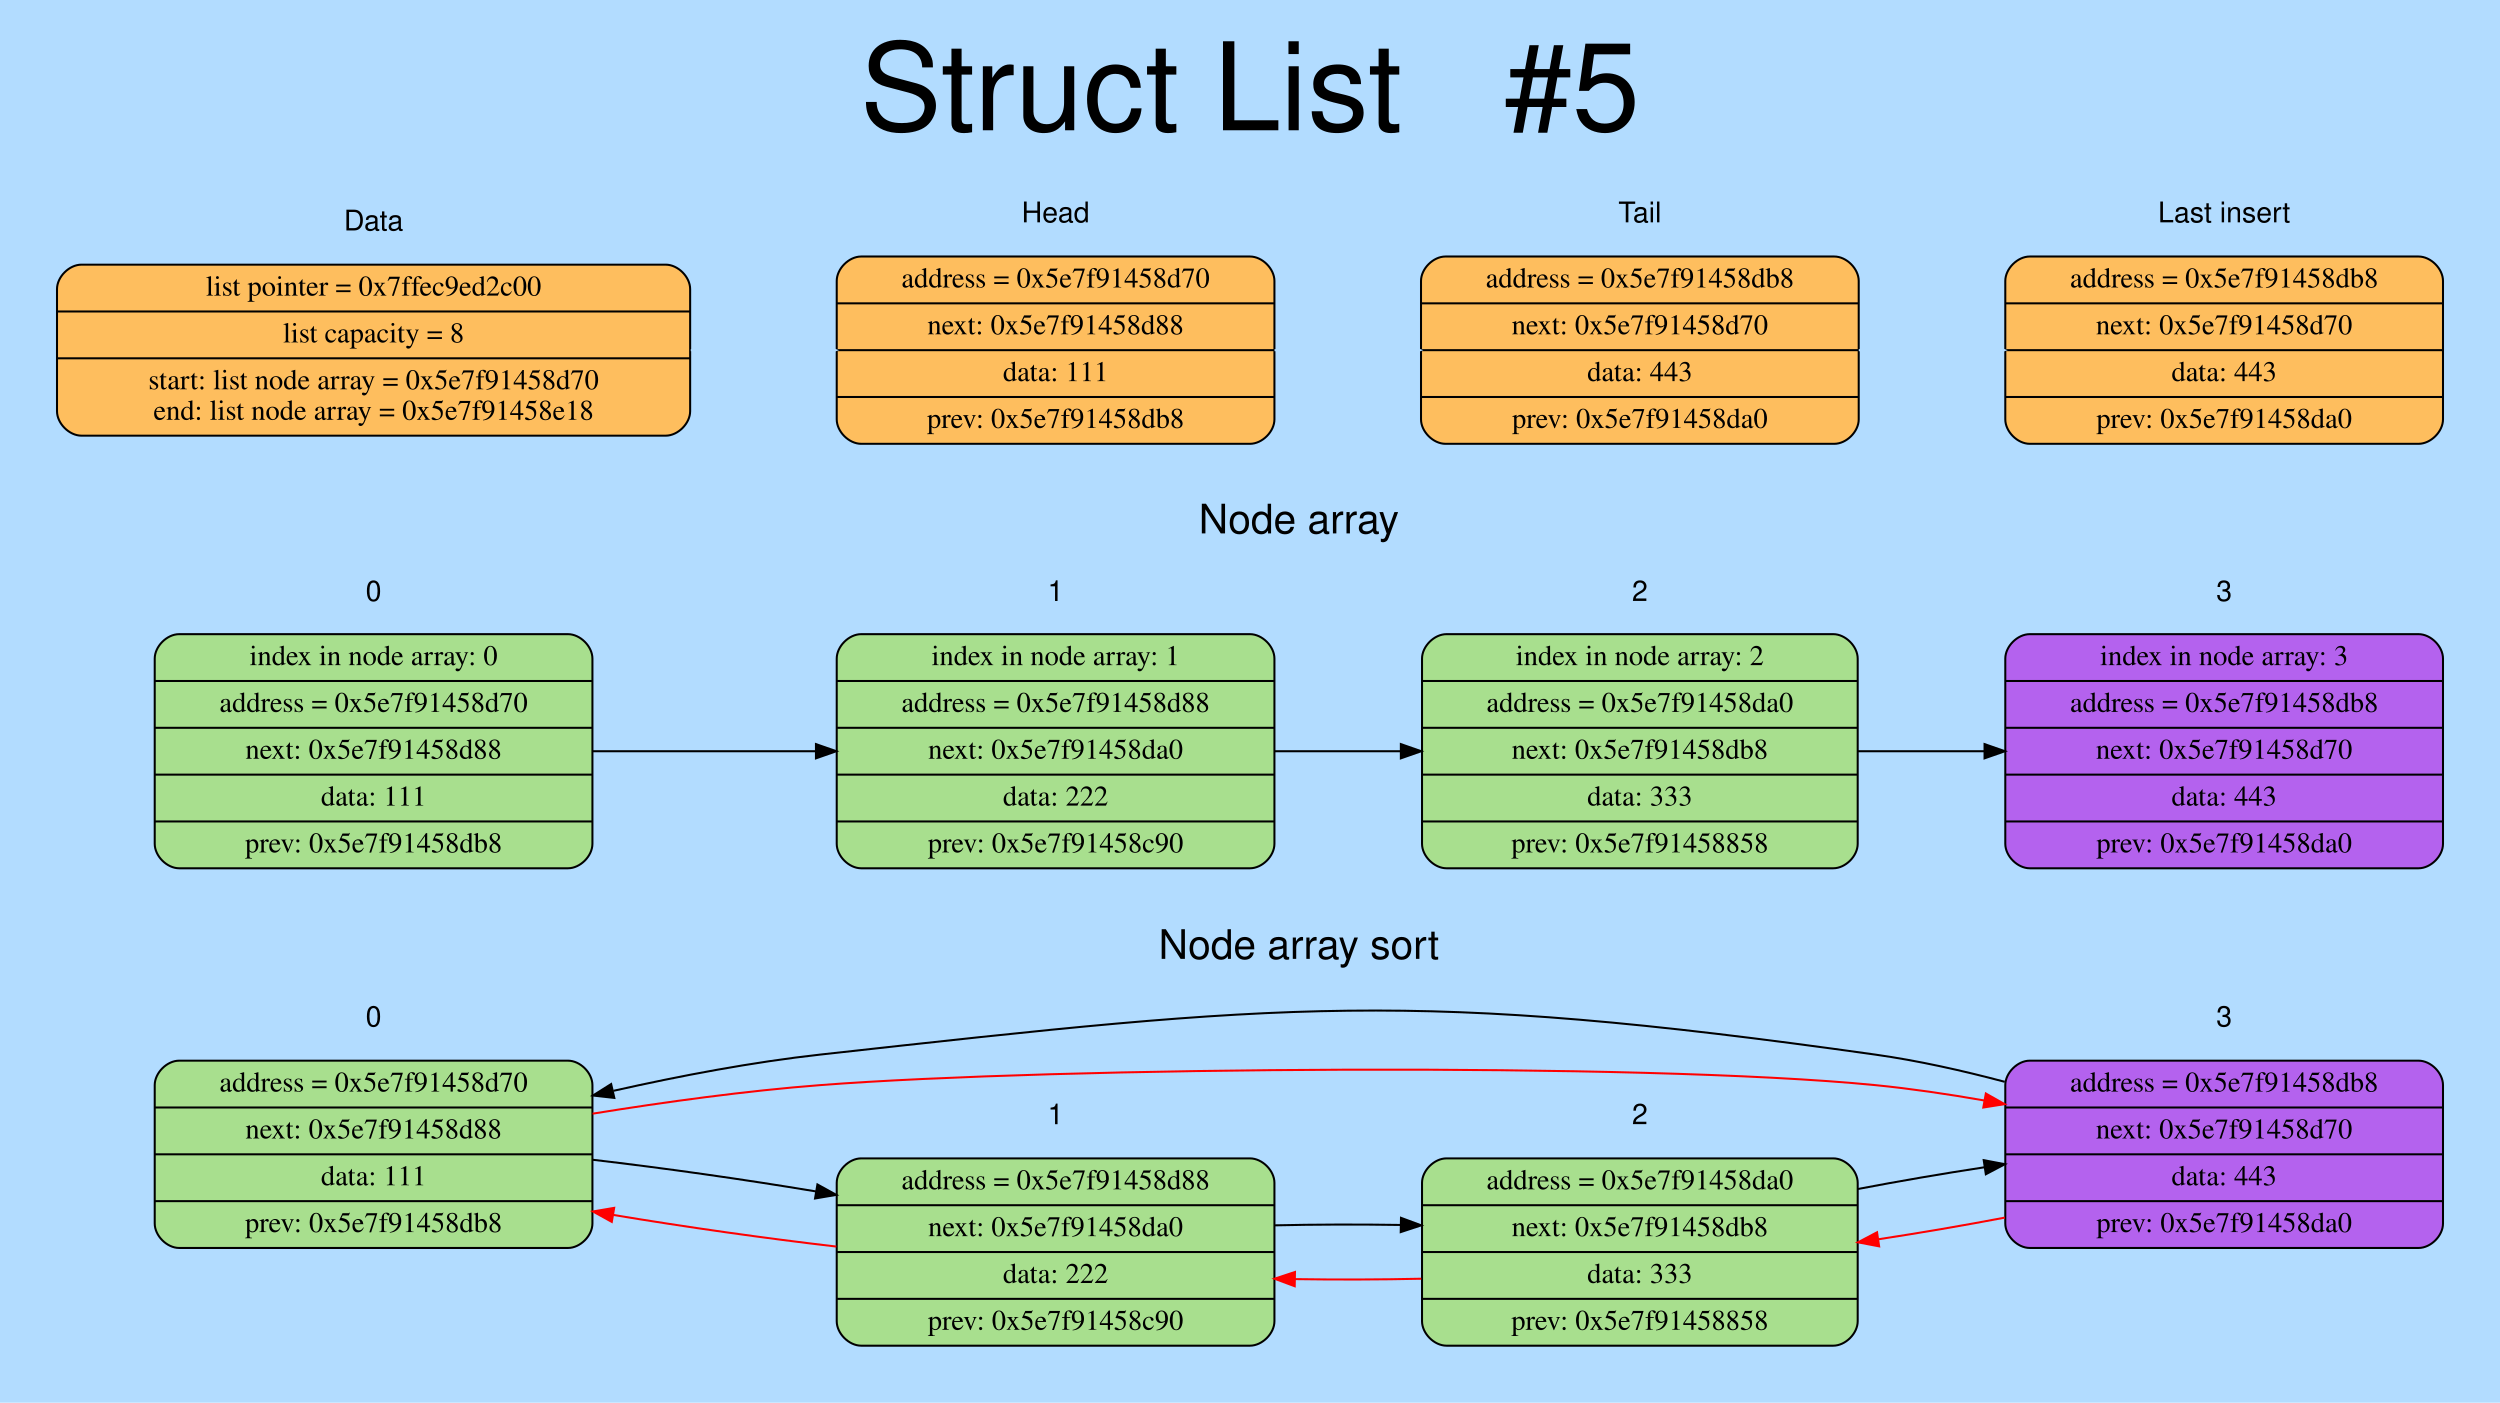
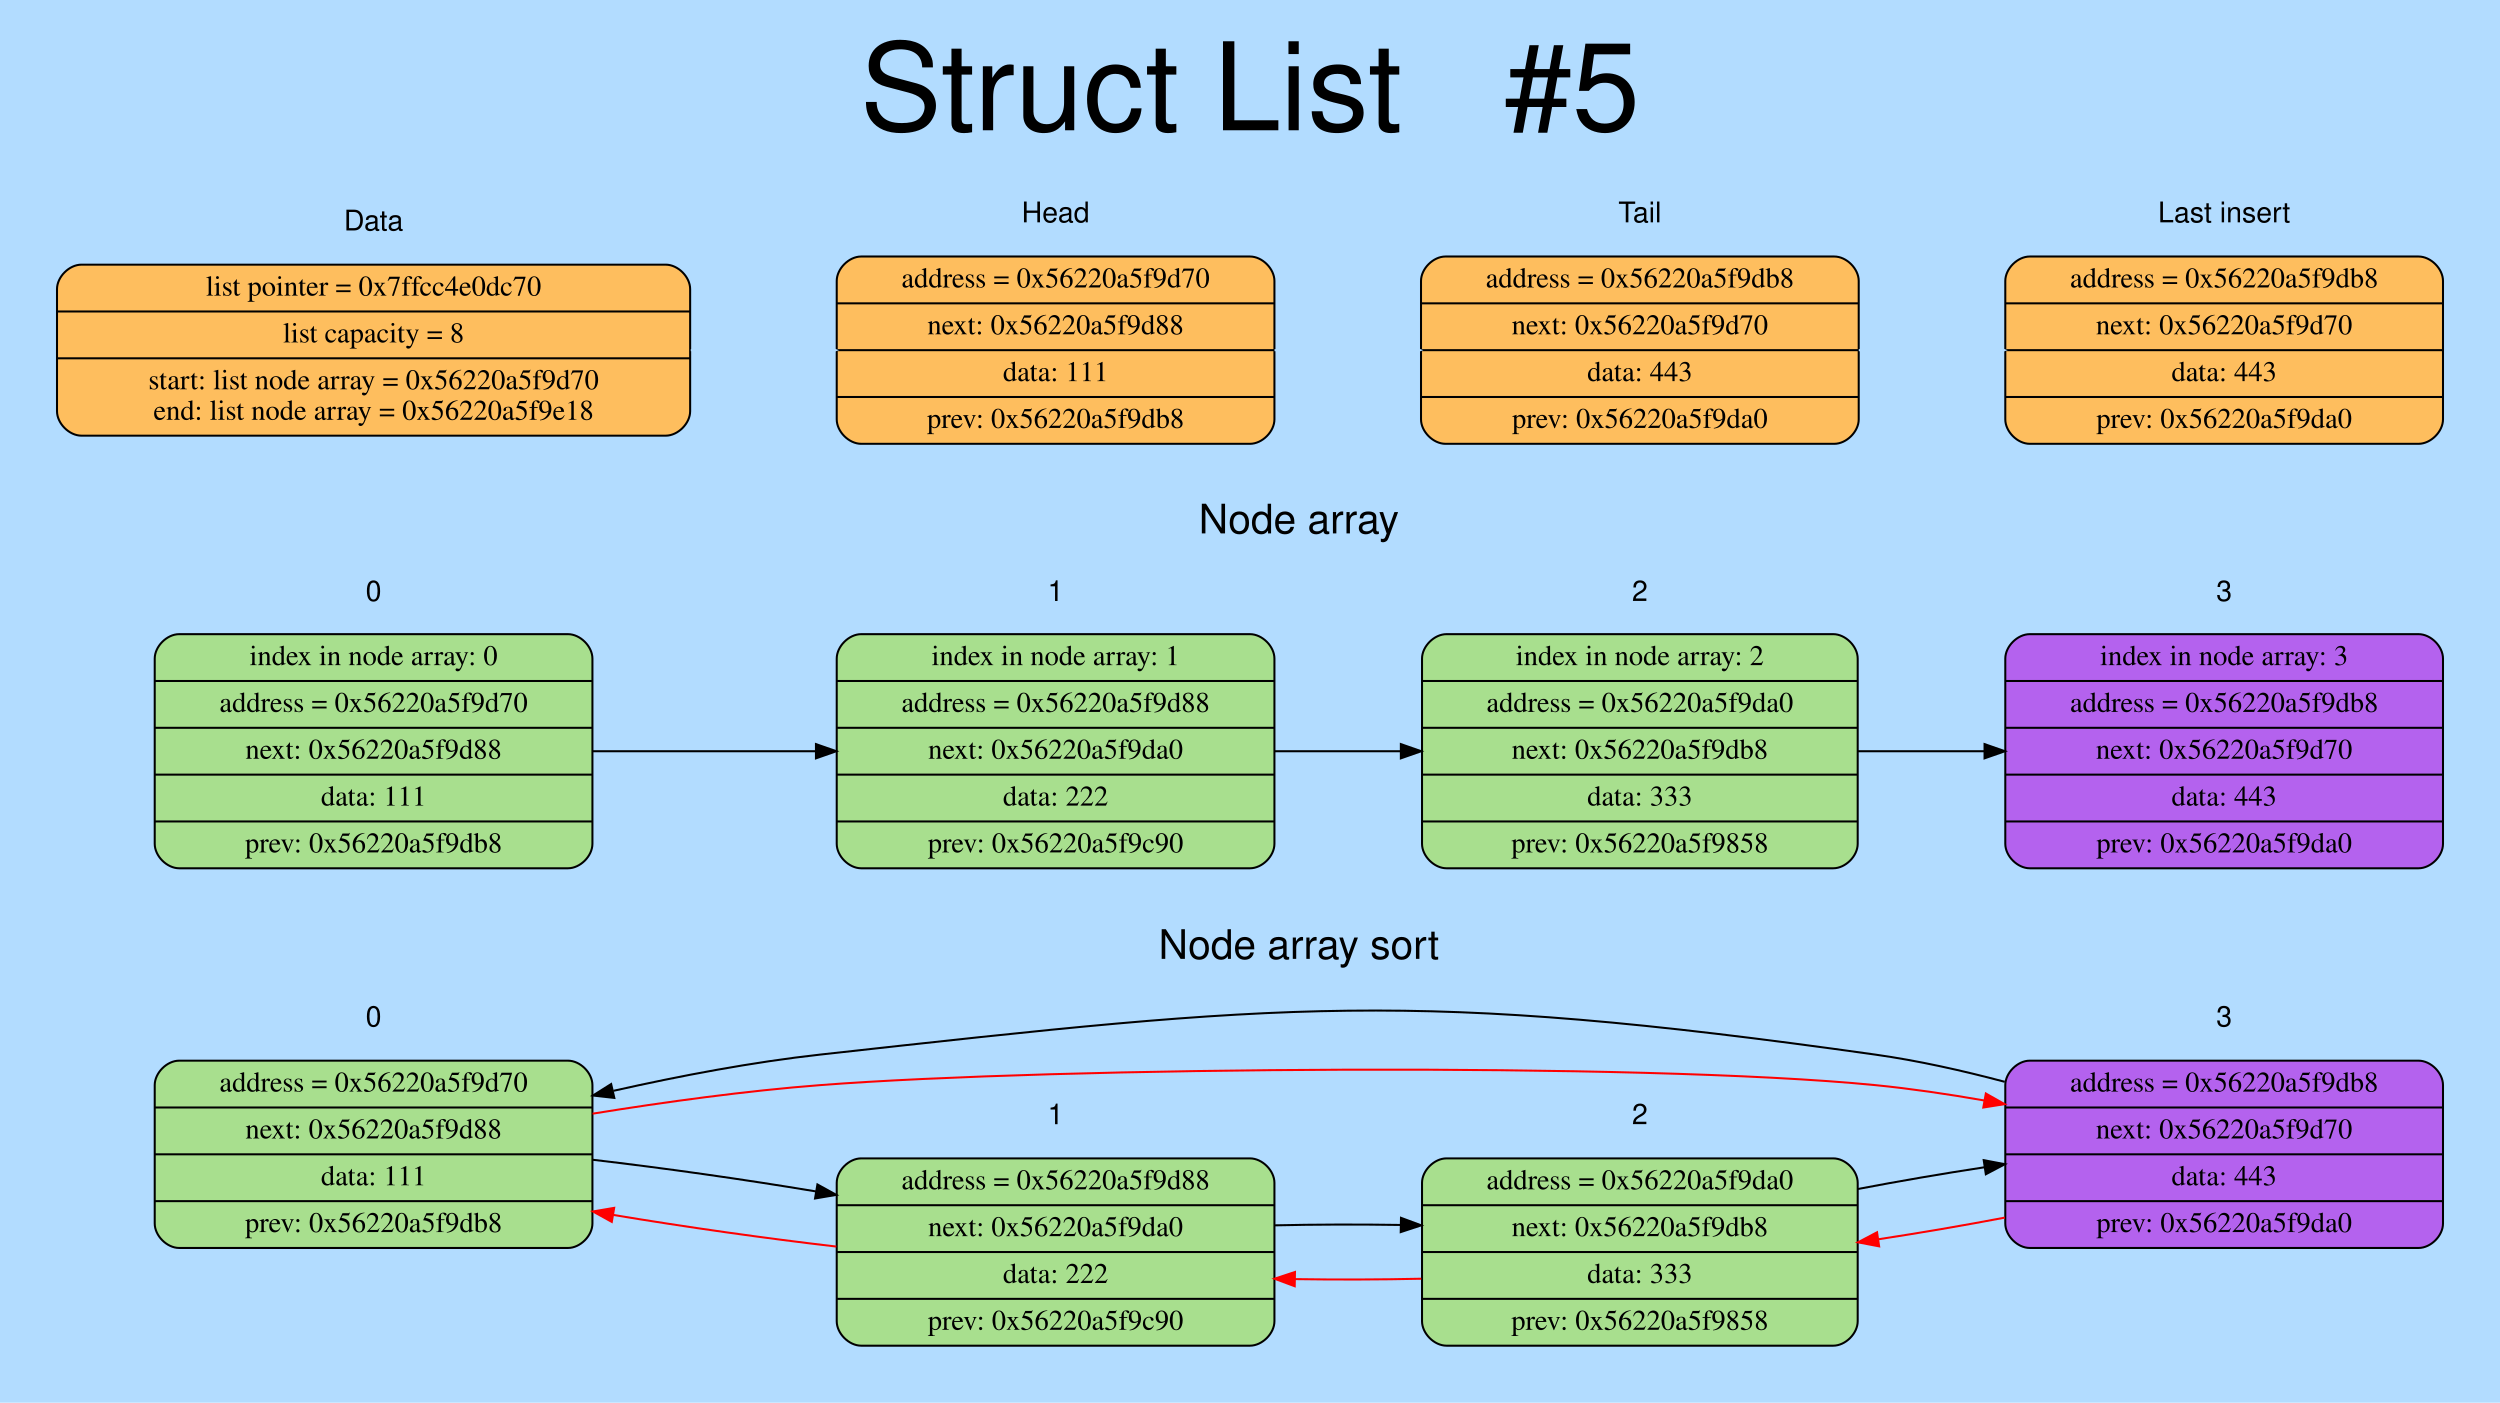
<svg xmlns="http://www.w3.org/2000/svg" width="1228pt" height="689pt" viewBox="0.00 0.00 1228.00 689.00">
  <g id="graph0" class="graph" transform="scale(1 1) rotate(0) translate(4 685)">
    <polygon fill="#b2dcff" stroke="transparent" points="-4,4 -4,-685 1224,-685 1224,4 -4,4" />
    <g id="clust1" class="cluster">
      <polygon fill="#b2dcff" stroke="#b2dcff" points="56,-8 56,-234 1212,-234 1212,-8 56,-8" />
      <text text-anchor="middle" x="634" y="-214" font-family="Helvetica,sans-Serif" font-size="20.00">Node array sort</text>
    </g>
    <g id="clust2" class="cluster">
      <polygon fill="#b2dcff" stroke="#b2dcff" points="64,-64 64,-196 295,-196 295,-64 64,-64" />
      <text text-anchor="middle" x="179.5" y="-180.8" font-family="Helvetica,sans-Serif" font-size="14.00">0</text>
    </g>
    <g id="clust3" class="cluster">
      <polygon fill="#b2dcff" stroke="#b2dcff" points="399,-16 399,-148 630,-148 630,-16 399,-16" />
      <text text-anchor="middle" x="514.5" y="-132.8" font-family="Helvetica,sans-Serif" font-size="14.00">1</text>
    </g>
    <g id="clust4" class="cluster">
      <polygon fill="#b2dcff" stroke="#b2dcff" points="686.5,-16 686.5,-148 916.5,-148 916.5,-16 686.5,-16" />
      <text text-anchor="middle" x="801.5" y="-132.8" font-family="Helvetica,sans-Serif" font-size="14.00">2</text>
    </g>
    <g id="clust5" class="cluster">
      <polygon fill="#b2dcff" stroke="#b2dcff" points="973,-64 973,-196 1204,-196 1204,-64 973,-64" />
      <text text-anchor="middle" x="1088.5" y="-180.8" font-family="Helvetica,sans-Serif" font-size="14.00">3</text>
    </g>
    <g id="clust6" class="cluster">
      <polygon fill="#b2dcff" stroke="#b2dcff" points="56,-242 56,-443 1212,-443 1212,-242 56,-242" />
      <text text-anchor="middle" x="634" y="-423" font-family="Helvetica,sans-Serif" font-size="20.00">Node array</text>
    </g>
    <g id="clust7" class="cluster">
      <polygon fill="#b2dcff" stroke="#b2dcff" points="64,-250 64,-405 295,-405 295,-250 64,-250" />
      <text text-anchor="middle" x="179.5" y="-389.8" font-family="Helvetica,sans-Serif" font-size="14.00">0</text>
    </g>
    <g id="clust8" class="cluster">
      <polygon fill="#b2dcff" stroke="#b2dcff" points="399,-250 399,-405 630,-405 630,-250 399,-250" />
      <text text-anchor="middle" x="514.5" y="-389.8" font-family="Helvetica,sans-Serif" font-size="14.00">1</text>
    </g>
    <g id="clust9" class="cluster">
      <polygon fill="#b2dcff" stroke="#b2dcff" points="686.5,-250 686.5,-405 916.5,-405 916.5,-250 686.5,-250" />
      <text text-anchor="middle" x="801.5" y="-389.8" font-family="Helvetica,sans-Serif" font-size="14.00">2</text>
    </g>
    <g id="clust10" class="cluster">
      <polygon fill="#b2dcff" stroke="#b2dcff" points="973,-250 973,-405 1204,-405 1204,-250 973,-250" />
      <text text-anchor="middle" x="1088.5" y="-389.8" font-family="Helvetica,sans-Serif" font-size="14.00">3</text>
    </g>
    <g id="clust11" class="cluster">
      <polygon fill="#b2dcff" stroke="#b2dcff" points="8,-451 8,-673 1212,-673 1212,-451 8,-451" />
      <text text-anchor="middle" x="610" y="-621" font-family="Helvetica,sans-Serif" font-size="60.00">Struct List   #5</text>
    </g>
    <g id="clust12" class="cluster">
      <polygon fill="#b2dcff" stroke="#b2dcff" points="16,-462 16,-587 343,-587 343,-462 16,-462" />
      <text text-anchor="middle" x="179.5" y="-571.8" font-family="Helvetica,sans-Serif" font-size="14.00">Data</text>
    </g>
    <g id="clust13" class="cluster">
      <polygon fill="#b2dcff" stroke="#b2dcff" points="399,-459 399,-591 630,-591 630,-459 399,-459" />
      <text text-anchor="middle" x="514.5" y="-575.8" font-family="Helvetica,sans-Serif" font-size="14.00">Head</text>
    </g>
    <g id="clust14" class="cluster">
      <polygon fill="#b2dcff" stroke="#b2dcff" points="686,-459 686,-591 917,-591 917,-459 686,-459" />
      <text text-anchor="middle" x="801.5" y="-575.8" font-family="Helvetica,sans-Serif" font-size="14.00">Tail</text>
    </g>
    <g id="clust15" class="cluster">
      <polygon fill="#b2dcff" stroke="#b2dcff" points="973,-459 973,-591 1204,-591 1204,-459 973,-459" />
      <text text-anchor="middle" x="1088.5" y="-575.8" font-family="Helvetica,sans-Serif" font-size="14.00">Last insert</text>
    </g>
    <g id="node1" class="node">
      <path fill="#a8df8e" stroke="black" d="M84,-72C84,-72 275,-72 275,-72 281,-72 287,-78 287,-84 287,-84 287,-152 287,-152 287,-158 281,-164 275,-164 275,-164 84,-164 84,-164 78,-164 72,-158 72,-152 72,-152 72,-84 72,-84 72,-78 78,-72 84,-72" />
-       <text text-anchor="middle" x="179.5" y="-148.8" font-family="Times,serif" font-size="14.00">address = 0x5e7f91458d70</text>
+       <text text-anchor="middle" x="179.5" y="-148.8" font-family="Times,serif" font-size="14.00">address = 0x56220a5f9d70</text>
      <polyline fill="none" stroke="black" points="72,-141 287,-141 " />
-       <text text-anchor="middle" x="179.5" y="-125.8" font-family="Times,serif" font-size="14.00">next: 0x5e7f91458d88</text>
+       <text text-anchor="middle" x="179.5" y="-125.8" font-family="Times,serif" font-size="14.00">next: 0x56220a5f9d88</text>
      <polyline fill="none" stroke="black" points="72,-118 287,-118 " />
      <text text-anchor="middle" x="179.5" y="-102.8" font-family="Times,serif" font-size="14.00">data: 111</text>
      <polyline fill="none" stroke="black" points="72,-95 287,-95 " />
-       <text text-anchor="middle" x="179.5" y="-79.8" font-family="Times,serif" font-size="14.00">prev: 0x5e7f91458db8</text>
+       <text text-anchor="middle" x="179.5" y="-79.8" font-family="Times,serif" font-size="14.00">prev: 0x56220a5f9db8</text>
    </g>
    <g id="node2" class="node">
      <path fill="#a8df8e" stroke="black" d="M419,-24C419,-24 610,-24 610,-24 616,-24 622,-30 622,-36 622,-36 622,-104 622,-104 622,-110 616,-116 610,-116 610,-116 419,-116 419,-116 413,-116 407,-110 407,-104 407,-104 407,-36 407,-36 407,-30 413,-24 419,-24" />
-       <text text-anchor="middle" x="514.5" y="-100.8" font-family="Times,serif" font-size="14.00">address = 0x5e7f91458d88</text>
+       <text text-anchor="middle" x="514.5" y="-100.8" font-family="Times,serif" font-size="14.00">address = 0x56220a5f9d88</text>
      <polyline fill="none" stroke="black" points="407,-93 622,-93 " />
-       <text text-anchor="middle" x="514.5" y="-77.8" font-family="Times,serif" font-size="14.00">next: 0x5e7f91458da0</text>
+       <text text-anchor="middle" x="514.5" y="-77.8" font-family="Times,serif" font-size="14.00">next: 0x56220a5f9da0</text>
      <polyline fill="none" stroke="black" points="407,-70 622,-70 " />
      <text text-anchor="middle" x="514.5" y="-54.8" font-family="Times,serif" font-size="14.00">data: 222</text>
      <polyline fill="none" stroke="black" points="407,-47 622,-47 " />
-       <text text-anchor="middle" x="514.5" y="-31.8" font-family="Times,serif" font-size="14.00">prev: 0x5e7f91458c90</text>
+       <text text-anchor="middle" x="514.5" y="-31.8" font-family="Times,serif" font-size="14.00">prev: 0x56220a5f9c90</text>
    </g>
    <g id="edge1" class="edge">
      <path fill="none" stroke="black" d="M287.24,-115.31C322.19,-111.25 361.19,-105.71 396.84,-99.76" />
      <polygon fill="black" stroke="black" points="397.52,-103.2 406.8,-98.08 396.35,-96.3 397.52,-103.2" />
    </g>
    <g id="node4" class="node">
      <path fill="#b462ee" stroke="black" d="M993,-72C993,-72 1184,-72 1184,-72 1190,-72 1196,-78 1196,-84 1196,-84 1196,-152 1196,-152 1196,-158 1190,-164 1184,-164 1184,-164 993,-164 993,-164 987,-164 981,-158 981,-152 981,-152 981,-84 981,-84 981,-78 987,-72 993,-72" />
-       <text text-anchor="middle" x="1088.5" y="-148.8" font-family="Times,serif" font-size="14.00">address = 0x5e7f91458db8</text>
+       <text text-anchor="middle" x="1088.5" y="-148.8" font-family="Times,serif" font-size="14.00">address = 0x56220a5f9db8</text>
      <polyline fill="none" stroke="black" points="981,-141 1196,-141 " />
-       <text text-anchor="middle" x="1088.5" y="-125.8" font-family="Times,serif" font-size="14.00">next: 0x5e7f91458d70</text>
+       <text text-anchor="middle" x="1088.5" y="-125.8" font-family="Times,serif" font-size="14.00">next: 0x56220a5f9d70</text>
      <polyline fill="none" stroke="black" points="981,-118 1196,-118 " />
      <text text-anchor="middle" x="1088.5" y="-102.8" font-family="Times,serif" font-size="14.00">data: 443</text>
      <polyline fill="none" stroke="black" points="981,-95 1196,-95 " />
-       <text text-anchor="middle" x="1088.5" y="-79.8" font-family="Times,serif" font-size="14.00">prev: 0x5e7f91458da0</text>
+       <text text-anchor="middle" x="1088.5" y="-79.8" font-family="Times,serif" font-size="14.00">prev: 0x56220a5f9da0</text>
    </g>
    <g id="edge8" class="edge">
      <path fill="none" stroke="red" d="M287.08,-137.96C322.55,-143.7 362.35,-149.17 399,-152 513.77,-160.88 802.45,-163.31 917,-152 934.49,-150.27 952.84,-147.57 970.76,-144.43" />
      <polygon fill="red" stroke="red" points="971.44,-147.87 980.66,-142.65 970.2,-140.98 971.44,-147.87" />
    </g>
    <g id="edge7" class="edge">
      <path fill="none" stroke="red" d="M406.8,-72.69C371.85,-76.74 332.84,-82.28 297.2,-88.23" />
      <polygon fill="red" stroke="red" points="296.51,-84.8 287.24,-89.92 297.68,-91.7 296.51,-84.8" />
    </g>
    <g id="node3" class="node">
      <path fill="#a8df8e" stroke="black" d="M706.5,-24C706.5,-24 896.5,-24 896.5,-24 902.5,-24 908.5,-30 908.5,-36 908.5,-36 908.5,-104 908.5,-104 908.5,-110 902.5,-116 896.5,-116 896.5,-116 706.5,-116 706.5,-116 700.5,-116 694.5,-110 694.5,-104 694.5,-104 694.5,-36 694.5,-36 694.5,-30 700.5,-24 706.5,-24" />
-       <text text-anchor="middle" x="801.5" y="-100.8" font-family="Times,serif" font-size="14.00">address = 0x5e7f91458da0</text>
+       <text text-anchor="middle" x="801.5" y="-100.8" font-family="Times,serif" font-size="14.00">address = 0x56220a5f9da0</text>
      <polyline fill="none" stroke="black" points="694.5,-93 908.5,-93 " />
-       <text text-anchor="middle" x="801.5" y="-77.8" font-family="Times,serif" font-size="14.00">next: 0x5e7f91458db8</text>
+       <text text-anchor="middle" x="801.5" y="-77.8" font-family="Times,serif" font-size="14.00">next: 0x56220a5f9db8</text>
      <polyline fill="none" stroke="black" points="694.5,-70 908.5,-70 " />
      <text text-anchor="middle" x="801.5" y="-54.8" font-family="Times,serif" font-size="14.00">data: 333</text>
      <polyline fill="none" stroke="black" points="694.5,-47 908.5,-47 " />
-       <text text-anchor="middle" x="801.5" y="-31.8" font-family="Times,serif" font-size="14.00">prev: 0x5e7f91458858</text>
+       <text text-anchor="middle" x="801.5" y="-31.8" font-family="Times,serif" font-size="14.00">prev: 0x56220a5f9858</text>
    </g>
    <g id="edge2" class="edge">
      <path fill="none" stroke="black" d="M622.03,-83.11C642.27,-83.56 663.56,-83.62 684.09,-83.3" />
      <polygon fill="black" stroke="black" points="684.17,-86.8 694.1,-83.11 684.04,-79.8 684.17,-86.8" />
    </g>
    <g id="edge6" class="edge">
      <path fill="none" stroke="red" d="M694.1,-56.89C673.86,-56.44 652.58,-56.38 632.04,-56.7" />
      <polygon fill="red" stroke="red" points="631.96,-53.2 622.03,-56.89 632.09,-60.2 631.96,-53.2" />
    </g>
    <g id="edge3" class="edge">
      <path fill="none" stroke="black" d="M908.62,-100.97C928.89,-104.84 950.2,-108.5 970.78,-111.64" />
      <polygon fill="black" stroke="black" points="970.4,-115.13 980.81,-113.15 971.44,-108.2 970.4,-115.13" />
    </g>
    <g id="edge4" class="edge">
      <path fill="none" stroke="black" d="M980.71,-153.62C959.81,-159.18 937.89,-164.06 917,-167 689.03,-199.11 627.82,-192.34 399,-167 365.65,-163.31 329.94,-156.53 297.27,-149.18" />
      <polygon fill="black" stroke="black" points="297.76,-145.7 287.23,-146.88 296.19,-152.52 297.76,-145.7" />
    </g>
    <g id="edge5" class="edge">
      <path fill="none" stroke="red" d="M980.81,-86.92C960.53,-83.06 939.21,-79.41 918.65,-76.27" />
      <polygon fill="red" stroke="red" points="919.03,-72.79 908.62,-74.77 918,-79.71 919.03,-72.79" />
    </g>
    <g id="node5" class="node">
      <path fill="#a8df8e" stroke="black" d="M84,-258.5C84,-258.5 275,-258.5 275,-258.5 281,-258.5 287,-264.5 287,-270.5 287,-270.5 287,-361.5 287,-361.5 287,-367.5 281,-373.5 275,-373.5 275,-373.5 84,-373.5 84,-373.5 78,-373.5 72,-367.5 72,-361.5 72,-361.5 72,-270.5 72,-270.5 72,-264.5 78,-258.5 84,-258.5" />
      <text text-anchor="middle" x="179.5" y="-358.3" font-family="Times,serif" font-size="14.00">index in node array: 0</text>
      <polyline fill="none" stroke="black" points="72,-350.5 287,-350.5 " />
-       <text text-anchor="middle" x="179.5" y="-335.3" font-family="Times,serif" font-size="14.00">address = 0x5e7f91458d70</text>
+       <text text-anchor="middle" x="179.5" y="-335.3" font-family="Times,serif" font-size="14.00">address = 0x56220a5f9d70</text>
      <polyline fill="none" stroke="black" points="72,-327.5 287,-327.5 " />
-       <text text-anchor="middle" x="179.5" y="-312.3" font-family="Times,serif" font-size="14.00">next: 0x5e7f91458d88</text>
+       <text text-anchor="middle" x="179.5" y="-312.3" font-family="Times,serif" font-size="14.00">next: 0x56220a5f9d88</text>
      <polyline fill="none" stroke="black" points="72,-304.5 287,-304.5 " />
      <text text-anchor="middle" x="179.5" y="-289.3" font-family="Times,serif" font-size="14.00">data: 111</text>
      <polyline fill="none" stroke="black" points="72,-281.5 287,-281.5 " />
-       <text text-anchor="middle" x="179.5" y="-266.3" font-family="Times,serif" font-size="14.00">prev: 0x5e7f91458db8</text>
+       <text text-anchor="middle" x="179.5" y="-266.3" font-family="Times,serif" font-size="14.00">prev: 0x56220a5f9db8</text>
    </g>
    <g id="node6" class="node">
      <path fill="#a8df8e" stroke="black" d="M419,-258.5C419,-258.5 610,-258.5 610,-258.5 616,-258.5 622,-264.5 622,-270.5 622,-270.5 622,-361.5 622,-361.5 622,-367.5 616,-373.5 610,-373.5 610,-373.5 419,-373.5 419,-373.5 413,-373.5 407,-367.5 407,-361.5 407,-361.5 407,-270.5 407,-270.5 407,-264.5 413,-258.5 419,-258.5" />
      <text text-anchor="middle" x="514.5" y="-358.3" font-family="Times,serif" font-size="14.00">index in node array: 1</text>
      <polyline fill="none" stroke="black" points="407,-350.5 622,-350.5 " />
-       <text text-anchor="middle" x="514.5" y="-335.3" font-family="Times,serif" font-size="14.00">address = 0x5e7f91458d88</text>
+       <text text-anchor="middle" x="514.5" y="-335.3" font-family="Times,serif" font-size="14.00">address = 0x56220a5f9d88</text>
      <polyline fill="none" stroke="black" points="407,-327.5 622,-327.5 " />
-       <text text-anchor="middle" x="514.5" y="-312.3" font-family="Times,serif" font-size="14.00">next: 0x5e7f91458da0</text>
+       <text text-anchor="middle" x="514.5" y="-312.3" font-family="Times,serif" font-size="14.00">next: 0x56220a5f9da0</text>
      <polyline fill="none" stroke="black" points="407,-304.5 622,-304.5 " />
      <text text-anchor="middle" x="514.5" y="-289.3" font-family="Times,serif" font-size="14.00">data: 222</text>
      <polyline fill="none" stroke="black" points="407,-281.5 622,-281.5 " />
-       <text text-anchor="middle" x="514.5" y="-266.3" font-family="Times,serif" font-size="14.00">prev: 0x5e7f91458c90</text>
+       <text text-anchor="middle" x="514.5" y="-266.3" font-family="Times,serif" font-size="14.00">prev: 0x56220a5f9c90</text>
    </g>
    <g id="edge9" class="edge">
      <path fill="none" stroke="black" d="M287.24,-316C322.04,-316 360.86,-316 396.38,-316" />
      <polygon fill="black" stroke="black" points="396.8,-319.5 406.8,-316 396.8,-312.5 396.8,-319.5" />
    </g>
    <g id="node7" class="node">
      <path fill="#a8df8e" stroke="black" d="M706.5,-258.5C706.5,-258.5 896.5,-258.5 896.5,-258.5 902.5,-258.5 908.5,-264.5 908.5,-270.5 908.5,-270.5 908.5,-361.5 908.5,-361.5 908.5,-367.5 902.5,-373.5 896.5,-373.5 896.5,-373.5 706.5,-373.5 706.5,-373.5 700.5,-373.5 694.5,-367.5 694.5,-361.5 694.5,-361.5 694.5,-270.5 694.5,-270.5 694.5,-264.5 700.5,-258.5 706.5,-258.5" />
      <text text-anchor="middle" x="801.5" y="-358.3" font-family="Times,serif" font-size="14.00">index in node array: 2</text>
      <polyline fill="none" stroke="black" points="694.5,-350.5 908.5,-350.5 " />
-       <text text-anchor="middle" x="801.5" y="-335.3" font-family="Times,serif" font-size="14.00">address = 0x5e7f91458da0</text>
+       <text text-anchor="middle" x="801.5" y="-335.3" font-family="Times,serif" font-size="14.00">address = 0x56220a5f9da0</text>
      <polyline fill="none" stroke="black" points="694.5,-327.5 908.5,-327.5 " />
-       <text text-anchor="middle" x="801.5" y="-312.3" font-family="Times,serif" font-size="14.00">next: 0x5e7f91458db8</text>
+       <text text-anchor="middle" x="801.5" y="-312.3" font-family="Times,serif" font-size="14.00">next: 0x56220a5f9db8</text>
      <polyline fill="none" stroke="black" points="694.5,-304.5 908.5,-304.5 " />
      <text text-anchor="middle" x="801.5" y="-289.3" font-family="Times,serif" font-size="14.00">data: 333</text>
      <polyline fill="none" stroke="black" points="694.5,-281.5 908.5,-281.5 " />
-       <text text-anchor="middle" x="801.5" y="-266.3" font-family="Times,serif" font-size="14.00">prev: 0x5e7f91458858</text>
+       <text text-anchor="middle" x="801.5" y="-266.3" font-family="Times,serif" font-size="14.00">prev: 0x56220a5f9858</text>
    </g>
    <g id="edge10" class="edge">
      <path fill="none" stroke="black" d="M622.03,-316C642.27,-316 663.56,-316 684.09,-316" />
      <polygon fill="black" stroke="black" points="684.1,-319.5 694.1,-316 684.1,-312.5 684.1,-319.5" />
    </g>
    <g id="node8" class="node">
      <path fill="#b462ee" stroke="black" d="M993,-258.5C993,-258.5 1184,-258.5 1184,-258.5 1190,-258.5 1196,-264.5 1196,-270.5 1196,-270.5 1196,-361.5 1196,-361.5 1196,-367.5 1190,-373.5 1184,-373.5 1184,-373.5 993,-373.5 993,-373.5 987,-373.5 981,-367.5 981,-361.5 981,-361.5 981,-270.5 981,-270.5 981,-264.5 987,-258.5 993,-258.5" />
      <text text-anchor="middle" x="1088.5" y="-358.3" font-family="Times,serif" font-size="14.00">index in node array: 3</text>
      <polyline fill="none" stroke="black" points="981,-350.5 1196,-350.5 " />
-       <text text-anchor="middle" x="1088.5" y="-335.3" font-family="Times,serif" font-size="14.00">address = 0x5e7f91458db8</text>
+       <text text-anchor="middle" x="1088.5" y="-335.3" font-family="Times,serif" font-size="14.00">address = 0x56220a5f9db8</text>
      <polyline fill="none" stroke="black" points="981,-327.5 1196,-327.5 " />
-       <text text-anchor="middle" x="1088.5" y="-312.3" font-family="Times,serif" font-size="14.00">next: 0x5e7f91458d70</text>
+       <text text-anchor="middle" x="1088.5" y="-312.3" font-family="Times,serif" font-size="14.00">next: 0x56220a5f9d70</text>
      <polyline fill="none" stroke="black" points="981,-304.5 1196,-304.5 " />
      <text text-anchor="middle" x="1088.5" y="-289.3" font-family="Times,serif" font-size="14.00">data: 443</text>
      <polyline fill="none" stroke="black" points="981,-281.5 1196,-281.5 " />
-       <text text-anchor="middle" x="1088.5" y="-266.3" font-family="Times,serif" font-size="14.00">prev: 0x5e7f91458da0</text>
+       <text text-anchor="middle" x="1088.5" y="-266.3" font-family="Times,serif" font-size="14.00">prev: 0x56220a5f9da0</text>
    </g>
    <g id="edge11" class="edge">
      <path fill="none" stroke="black" d="M908.62,-316C928.89,-316 950.2,-316 970.78,-316" />
      <polygon fill="black" stroke="black" points="970.81,-319.5 980.81,-316 970.81,-312.5 970.81,-319.5" />
    </g>
    <g id="node9" class="node">
      <path fill="#febe5e" stroke="black" d="M419,-467C419,-467 610,-467 610,-467 616,-467 622,-473 622,-479 622,-479 622,-547 622,-547 622,-553 616,-559 610,-559 610,-559 419,-559 419,-559 413,-559 407,-553 407,-547 407,-547 407,-479 407,-479 407,-473 413,-467 419,-467" />
-       <text text-anchor="middle" x="514.5" y="-543.8" font-family="Times,serif" font-size="14.00">address = 0x5e7f91458d70</text>
+       <text text-anchor="middle" x="514.5" y="-543.8" font-family="Times,serif" font-size="14.00">address = 0x56220a5f9d70</text>
      <polyline fill="none" stroke="black" points="407,-536 622,-536 " />
-       <text text-anchor="middle" x="514.5" y="-520.8" font-family="Times,serif" font-size="14.00">next: 0x5e7f91458d88</text>
+       <text text-anchor="middle" x="514.5" y="-520.8" font-family="Times,serif" font-size="14.00">next: 0x56220a5f9d88</text>
      <polyline fill="none" stroke="black" points="407,-513 622,-513 " />
      <text text-anchor="middle" x="514.5" y="-497.8" font-family="Times,serif" font-size="14.00">data: 111</text>
      <polyline fill="none" stroke="black" points="407,-490 622,-490 " />
-       <text text-anchor="middle" x="514.5" y="-474.8" font-family="Times,serif" font-size="14.00">prev: 0x5e7f91458db8</text>
+       <text text-anchor="middle" x="514.5" y="-474.8" font-family="Times,serif" font-size="14.00">prev: 0x56220a5f9db8</text>
    </g>
    <g id="node10" class="node">
      <path fill="#febe5e" stroke="black" d="M706,-467C706,-467 897,-467 897,-467 903,-467 909,-473 909,-479 909,-479 909,-547 909,-547 909,-553 903,-559 897,-559 897,-559 706,-559 706,-559 700,-559 694,-553 694,-547 694,-547 694,-479 694,-479 694,-473 700,-467 706,-467" />
-       <text text-anchor="middle" x="801.5" y="-543.8" font-family="Times,serif" font-size="14.00">address = 0x5e7f91458db8</text>
+       <text text-anchor="middle" x="801.5" y="-543.8" font-family="Times,serif" font-size="14.00">address = 0x56220a5f9db8</text>
      <polyline fill="none" stroke="black" points="694,-536 909,-536 " />
-       <text text-anchor="middle" x="801.5" y="-520.8" font-family="Times,serif" font-size="14.00">next: 0x5e7f91458d70</text>
+       <text text-anchor="middle" x="801.5" y="-520.8" font-family="Times,serif" font-size="14.00">next: 0x56220a5f9d70</text>
      <polyline fill="none" stroke="black" points="694,-513 909,-513 " />
      <text text-anchor="middle" x="801.5" y="-497.8" font-family="Times,serif" font-size="14.00">data: 443</text>
      <polyline fill="none" stroke="black" points="694,-490 909,-490 " />
-       <text text-anchor="middle" x="801.5" y="-474.8" font-family="Times,serif" font-size="14.00">prev: 0x5e7f91458da0</text>
+       <text text-anchor="middle" x="801.5" y="-474.8" font-family="Times,serif" font-size="14.00">prev: 0x56220a5f9da0</text>
    </g>
    <g id="edge13" class="edge">
      <path fill="none" stroke="#b2dcff" d="M622.03,-513C642.05,-513 663.08,-513 683.4,-513" />
      <polygon fill="#b2dcff" stroke="#b2dcff" points="683.63,-516.5 693.63,-513 683.63,-509.5 683.63,-516.5" />
    </g>
    <g id="node11" class="node">
      <path fill="#febe5e" stroke="black" d="M993,-467C993,-467 1184,-467 1184,-467 1190,-467 1196,-473 1196,-479 1196,-479 1196,-547 1196,-547 1196,-553 1190,-559 1184,-559 1184,-559 993,-559 993,-559 987,-559 981,-553 981,-547 981,-547 981,-479 981,-479 981,-473 987,-467 993,-467" />
-       <text text-anchor="middle" x="1088.5" y="-543.8" font-family="Times,serif" font-size="14.00">address = 0x5e7f91458db8</text>
+       <text text-anchor="middle" x="1088.5" y="-543.8" font-family="Times,serif" font-size="14.00">address = 0x56220a5f9db8</text>
      <polyline fill="none" stroke="black" points="981,-536 1196,-536 " />
-       <text text-anchor="middle" x="1088.5" y="-520.8" font-family="Times,serif" font-size="14.00">next: 0x5e7f91458d70</text>
+       <text text-anchor="middle" x="1088.5" y="-520.8" font-family="Times,serif" font-size="14.00">next: 0x56220a5f9d70</text>
      <polyline fill="none" stroke="black" points="981,-513 1196,-513 " />
      <text text-anchor="middle" x="1088.5" y="-497.8" font-family="Times,serif" font-size="14.00">data: 443</text>
      <polyline fill="none" stroke="black" points="981,-490 1196,-490 " />
-       <text text-anchor="middle" x="1088.5" y="-474.8" font-family="Times,serif" font-size="14.00">prev: 0x5e7f91458da0</text>
+       <text text-anchor="middle" x="1088.5" y="-474.8" font-family="Times,serif" font-size="14.00">prev: 0x56220a5f9da0</text>
    </g>
    <g id="edge14" class="edge">
      <path fill="none" stroke="#b2dcff" d="M909.03,-513C929.05,-513 950.08,-513 970.4,-513" />
      <polygon fill="#b2dcff" stroke="#b2dcff" points="970.63,-516.5 980.63,-513 970.63,-509.5 970.63,-516.5" />
    </g>
    <g id="node12" class="node">
      <path fill="#febe5e" stroke="black" d="M36,-471C36,-471 323,-471 323,-471 329,-471 335,-477 335,-483 335,-483 335,-543 335,-543 335,-549 329,-555 323,-555 323,-555 36,-555 36,-555 30,-555 24,-549 24,-543 24,-543 24,-483 24,-483 24,-477 30,-471 36,-471" />
-       <text text-anchor="middle" x="179.5" y="-539.8" font-family="Times,serif" font-size="14.00">list pointer = 0x7ffec9ed2c00</text>
+       <text text-anchor="middle" x="179.5" y="-539.8" font-family="Times,serif" font-size="14.00">list pointer = 0x7ffcc4e0dc70</text>
      <polyline fill="none" stroke="black" points="24,-532 335,-532 " />
      <text text-anchor="middle" x="179.5" y="-516.8" font-family="Times,serif" font-size="14.00">list capacity = 8</text>
      <polyline fill="none" stroke="black" points="24,-509 335,-509 " />
-       <text text-anchor="middle" x="179.5" y="-493.8" font-family="Times,serif" font-size="14.00">start: list node array = 0x5e7f91458d70 </text>
-       <text text-anchor="middle" x="179.5" y="-478.8" font-family="Times,serif" font-size="14.00">end: list node array = 0x5e7f91458e18</text>
+       <text text-anchor="middle" x="179.5" y="-493.8" font-family="Times,serif" font-size="14.00">start: list node array = 0x56220a5f9d70 </text>
+       <text text-anchor="middle" x="179.5" y="-478.8" font-family="Times,serif" font-size="14.00">end: list node array = 0x56220a5f9e18</text>
    </g>
    <g id="edge12" class="edge">
      <path fill="none" stroke="#b2dcff" d="M335.3,-513C355.84,-513 376.62,-513 396.37,-513" />
      <polygon fill="#b2dcff" stroke="#b2dcff" points="396.6,-516.5 406.6,-513 396.6,-509.5 396.6,-516.5" />
    </g>
  </g>
</svg>
